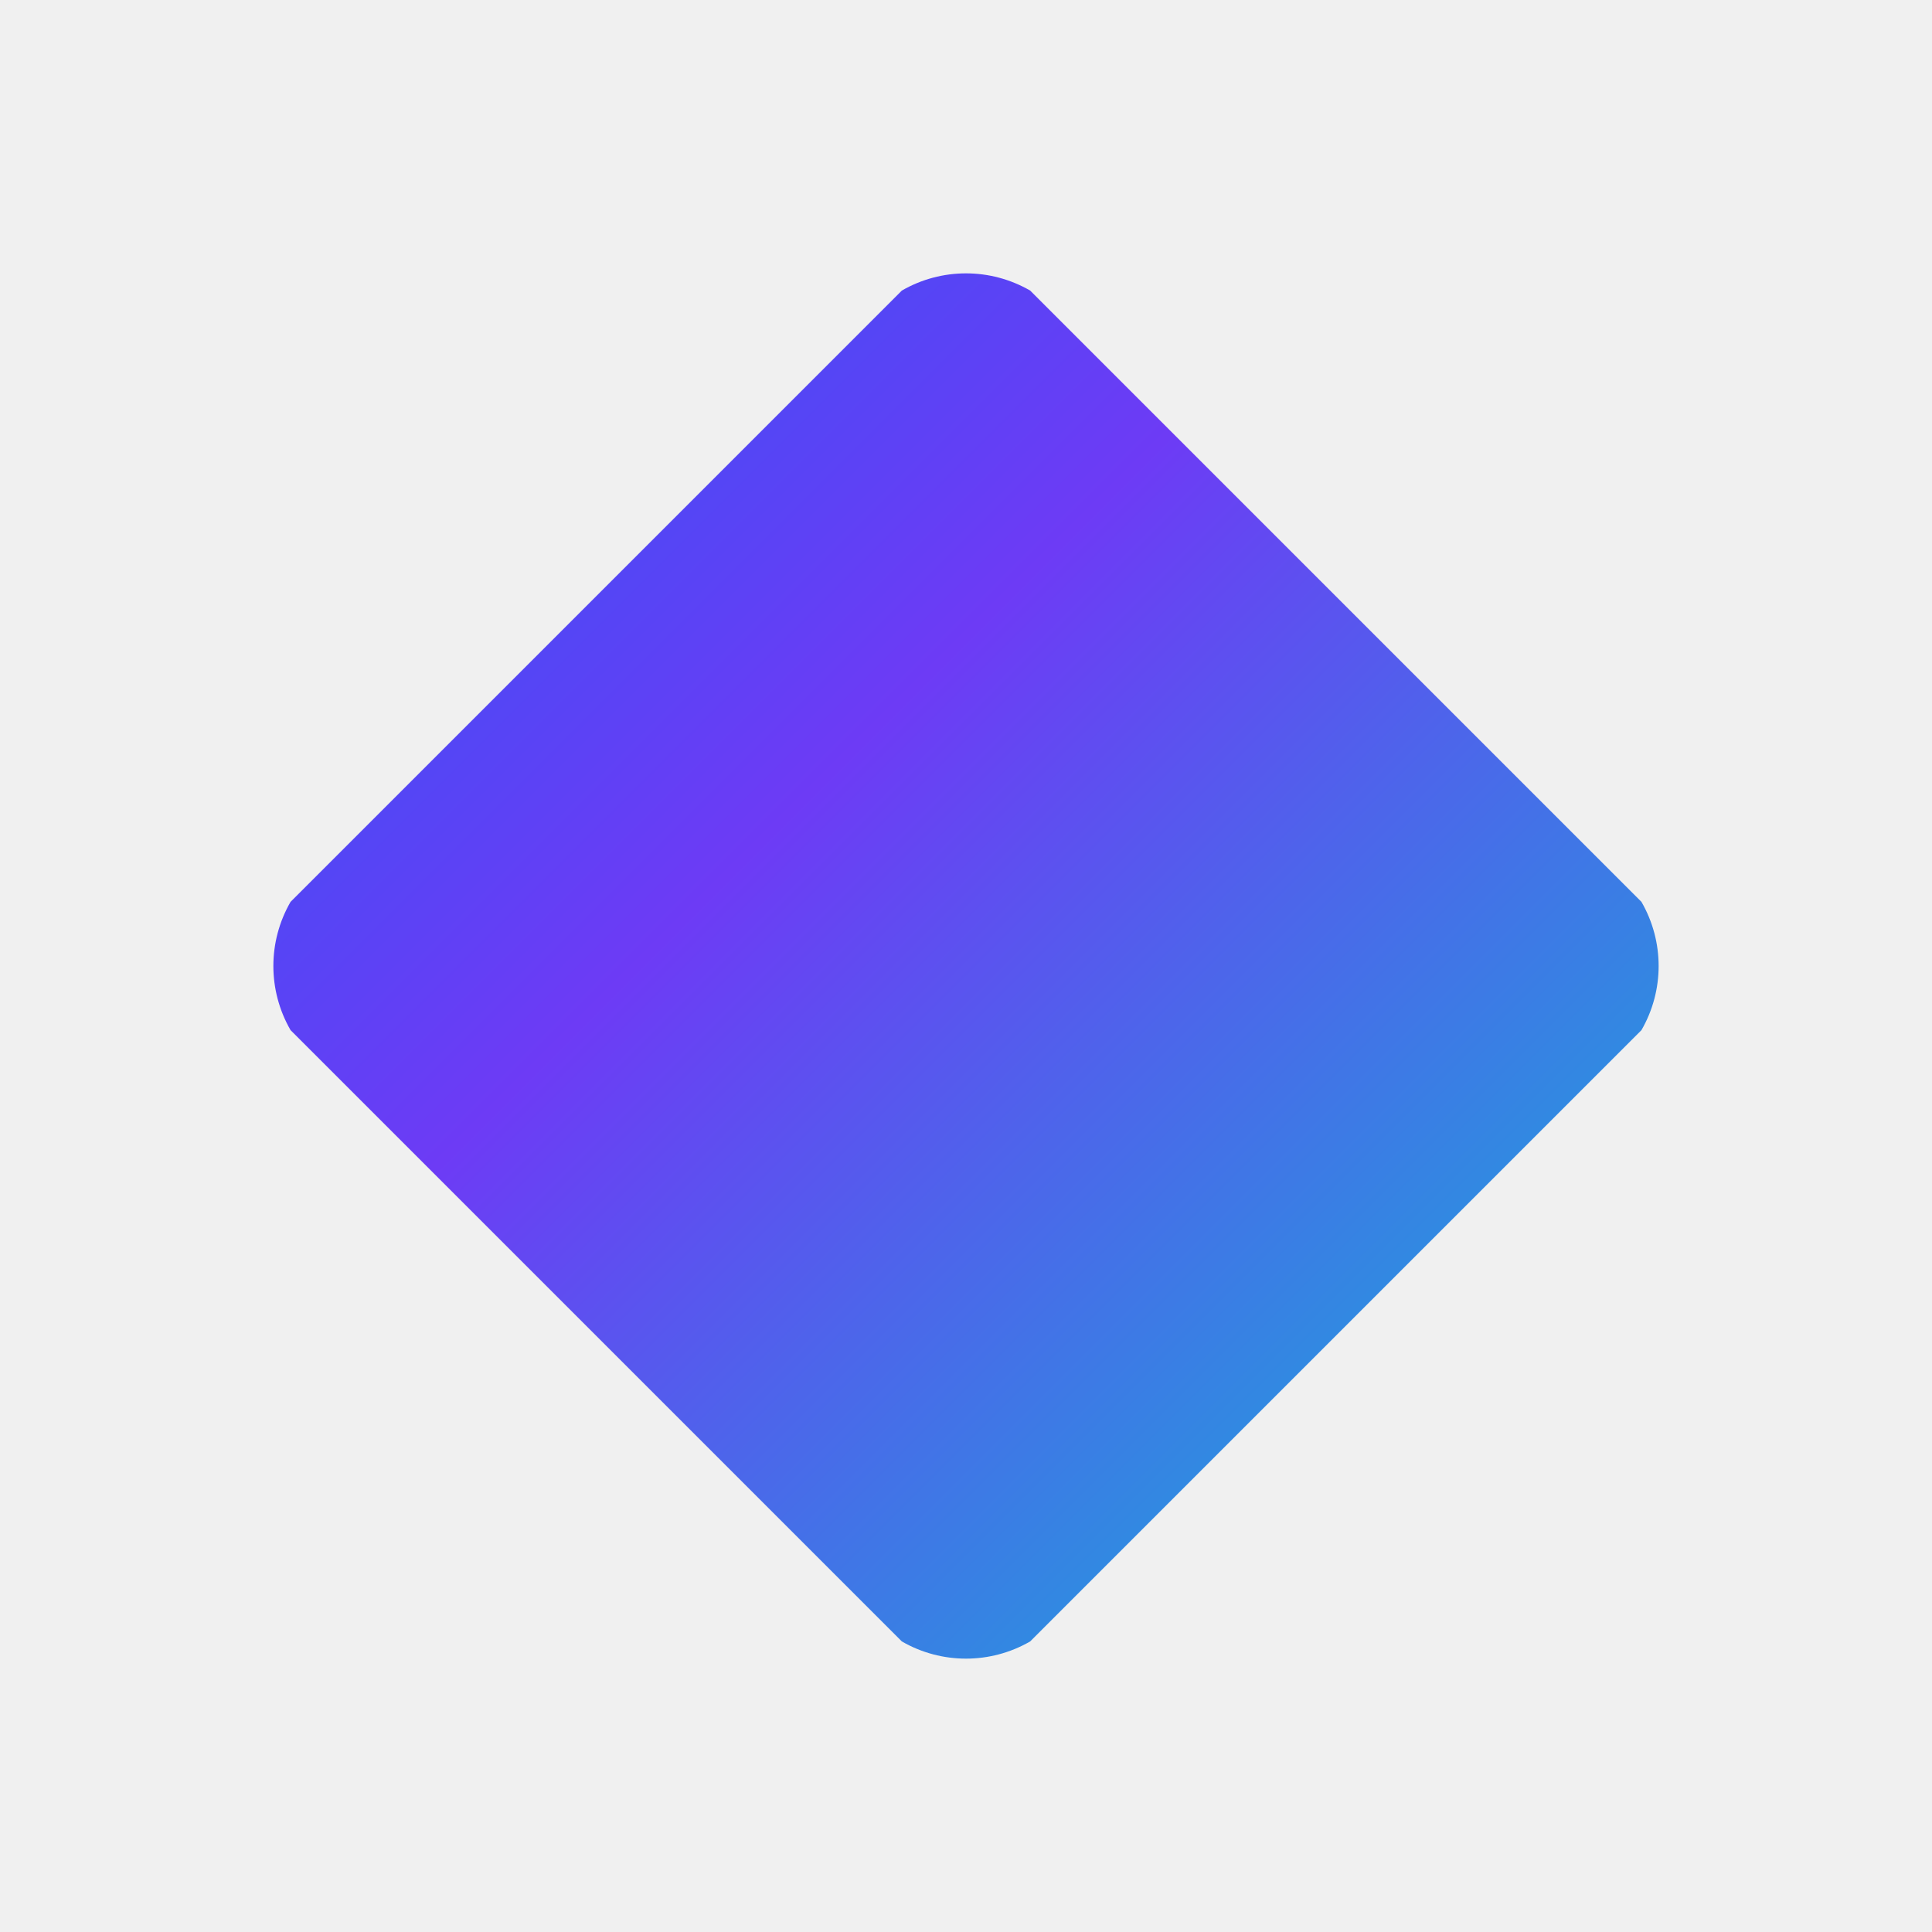
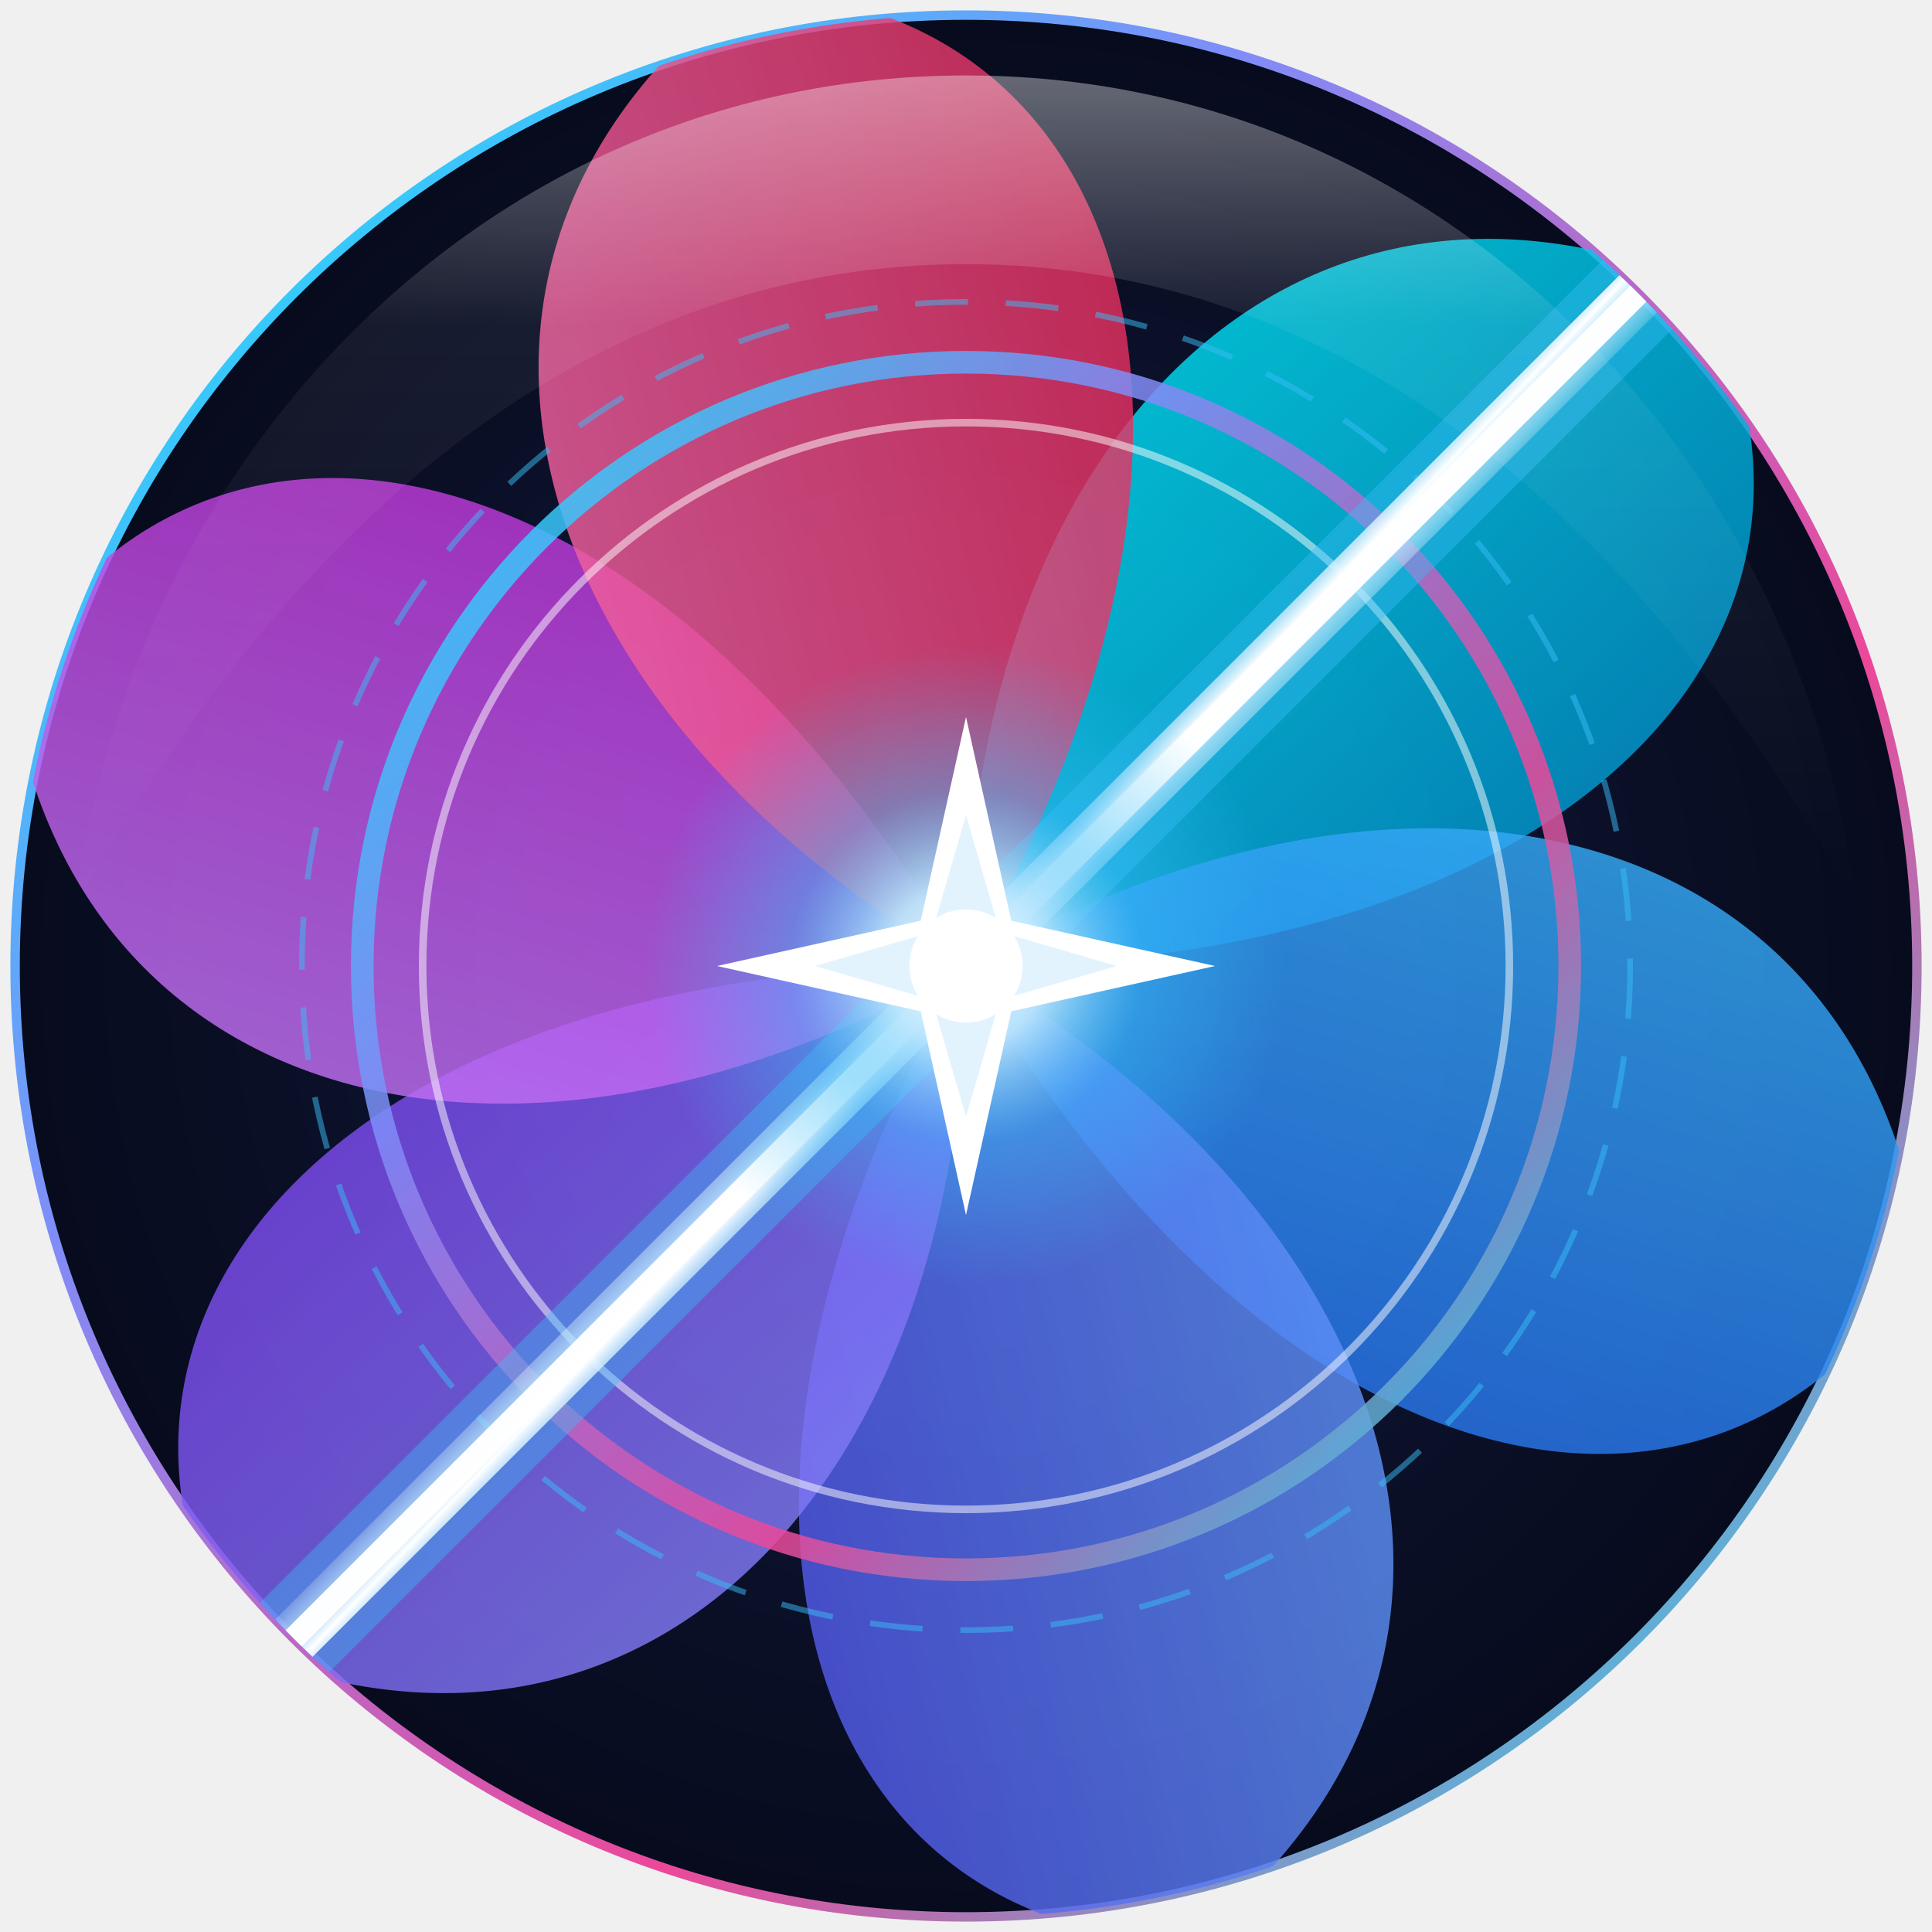
- <svg xmlns="http://www.w3.org/2000/svg" xmlns:xlink="http://www.w3.org/1999/xlink" viewBox="0 0 512 512" width="512" height="512">
+ <svg xmlns="http://www.w3.org/2000/svg" viewBox="0 0 512 512" width="512" height="512">
  <defs>
-     <linearGradient id="spectrum" x1="0" y1="0" x2="1" y2="1">
-       <stop offset="0.0" stop-color="#2F55F5" />
-       <stop offset="0.38" stop-color="#6D3BF5" />
-       <stop offset="1.0" stop-color="#0FB6D6" />
+     <radialGradient id="spaceBase" cx="50%" cy="50%" r="68%">
+       <stop offset="0%" stop-color="#141E46" />
+       <stop offset="55%" stop-color="#0A0F26" />
+       <stop offset="100%" stop-color="#040612" />
+     </radialGradient>
+     <linearGradient id="rimGrad" x1="0%" y1="0%" x2="100%" y2="100%">
+       <stop offset="0%" stop-color="#00F5FF" />
+       <stop offset="33%" stop-color="#818CF8" />
+       <stop offset="66%" stop-color="#EC4899" />
+       <stop offset="100%" stop-color="#00F5FF" />
    </linearGradient>
-     <path id="prism" d="M 273.00 77.00 L 435.00 239.00 A 34.00 34.00 0 0 1 435.00 273.00 L 273.00 435.00 A 34.00 34.00 0 0 1 239.00 435.00 L 77.00 273.00 A 34.00 34.00 0 0 1 77.00 239.00 L 239.00 77.00 A 34.00 34.00 0 0 1 273.00 77.00 Z" />
-     <clipPath id="clipPrism">
-       <use xlink:href="#prism" />
+     <linearGradient id="g0" x1="0%" y1="0%" x2="100%" y2="100%">
+       <stop offset="0%" stop-color="#00F5FF" />
+       <stop offset="100%" stop-color="#0284C7" />
+     </linearGradient>
+     <linearGradient id="g1" x1="0%" y1="0%" x2="100%" y2="100%">
+       <stop offset="0%" stop-color="#38BDF8" />
+       <stop offset="100%" stop-color="#2563EB" />
+     </linearGradient>
+     <linearGradient id="g2" x1="0%" y1="0%" x2="100%" y2="100%">
+       <stop offset="0%" stop-color="#60A5FA" />
+       <stop offset="100%" stop-color="#4F46E5" />
+     </linearGradient>
+     <linearGradient id="g3" x1="0%" y1="0%" x2="100%" y2="100%">
+       <stop offset="0%" stop-color="#818CF8" />
+       <stop offset="100%" stop-color="#7C3AED" />
+     </linearGradient>
+     <linearGradient id="g4" x1="0%" y1="0%" x2="100%" y2="100%">
+       <stop offset="0%" stop-color="#C084FC" />
+       <stop offset="100%" stop-color="#C026D3" />
+     </linearGradient>
+     <linearGradient id="g5" x1="0%" y1="0%" x2="100%" y2="100%">
+       <stop offset="0%" stop-color="#F472B6" />
+       <stop offset="100%" stop-color="#E11D48" />
+     </linearGradient>
+     <radialGradient id="centerGlow" cx="50%" cy="50%" r="50%">
+       <stop offset="0%" stop-color="#FFFFFF" stop-opacity="1" />
+       <stop offset="25%" stop-color="#BAE6FD" stop-opacity="0.95" />
+       <stop offset="55%" stop-color="#38BDF8" stop-opacity="0.45" />
+       <stop offset="100%" stop-color="#38BDF8" stop-opacity="0" />
+     </radialGradient>
+     <linearGradient id="beamGrad" x1="0%" y1="0%" x2="100%" y2="100%">
+       <stop offset="0%" stop-color="#FFFFFF" stop-opacity="0.05" />
+       <stop offset="30%" stop-color="#BAE6FD" stop-opacity="0.75" />
+       <stop offset="50%" stop-color="#FFFFFF" stop-opacity="1" />
+       <stop offset="70%" stop-color="#BAE6FD" stop-opacity="0.75" />
+       <stop offset="100%" stop-color="#FFFFFF" stop-opacity="0.05" />
+     </linearGradient>
+     <linearGradient id="glassSheen" x1="0%" y1="0%" x2="0%" y2="100%">
+       <stop offset="0%" stop-color="#FFFFFF" stop-opacity="0.38" />
+       <stop offset="30%" stop-color="#FFFFFF" stop-opacity="0.06" />
+       <stop offset="100%" stop-color="#FFFFFF" stop-opacity="0" />
+     </linearGradient>
+     <clipPath id="circleClip">
+       <circle cx="256.0" cy="256.0" r="252.0" />
    </clipPath>
  </defs>
-   <use xlink:href="#prism" fill="url(#spectrum)" />
+   <circle cx="256.0" cy="256.0" r="252.0" fill="url(#spaceBase)" stroke="url(#rimGrad)" stroke-width="2.5" />
+   <g clip-path="url(#circleClip)">
+     <path d="M 256,256 C 256,120 340,30 450,75 C 500,165 420,256 256,256 Z" fill="url(#g0)" opacity="0.82" transform="rotate(0 256 256)" />
+     <path d="M 256,256 C 256,120 340,30 450,75 C 500,165 420,256 256,256 Z" fill="url(#g1)" opacity="0.82" transform="rotate(60 256 256)" />
+     <path d="M 256,256 C 256,120 340,30 450,75 C 500,165 420,256 256,256 Z" fill="url(#g2)" opacity="0.82" transform="rotate(120 256 256)" />
+     <path d="M 256,256 C 256,120 340,30 450,75 C 500,165 420,256 256,256 Z" fill="url(#g3)" opacity="0.82" transform="rotate(180 256 256)" />
+     <path d="M 256,256 C 256,120 340,30 450,75 C 500,165 420,256 256,256 Z" fill="url(#g4)" opacity="0.82" transform="rotate(240 256 256)" />
+     <path d="M 256,256 C 256,120 340,30 450,75 C 500,165 420,256 256,256 Z" fill="url(#g5)" opacity="0.82" transform="rotate(300 256 256)" />
+     <circle cx="256" cy="256" r="160" fill="none" stroke="url(#rimGrad)" stroke-width="6" opacity="0.85" />
+     <circle cx="256" cy="256" r="144" fill="none" stroke="#FFFFFF" stroke-width="2" opacity="0.5" />
+     <circle cx="256" cy="256" r="176" fill="none" stroke="#38BDF8" stroke-width="1.5" stroke-dasharray="14 10" opacity="0.5" />
+     <rect x="-80" y="243" width="672" height="26" fill="#38BDF8" opacity="0.4" transform="rotate(-45 256 256)" />
+     <rect x="-80" y="249" width="672" height="14" fill="url(#beamGrad)" transform="rotate(-45 256 256)" />
+     <rect x="-80" y="253" width="672" height="6" fill="#FFFFFF" opacity="0.98" transform="rotate(-45 256 256)" />
+     <circle cx="256" cy="256" r="85" fill="url(#centerGlow)" />
+     <polygon points="256,190 268,244 322,256 268,268 256,322 244,268 190,256 244,244" fill="#FFFFFF" />
+     <polygon points="256,216 265,247 296,256 265,265 256,296 247,265 216,256 247,247" fill="#E0F2FE" opacity="0.9" />
+     <circle cx="256" cy="256" r="15" fill="#FFFFFF" />
+     <path d="M 20,240 C 35,120 130,20 256,20 C 382,20 477,120 492,240 C 430,130 350,70 256,70 C 162,70 82,130 20,240 Z" fill="url(#glassSheen)" />
+   </g>
</svg>
